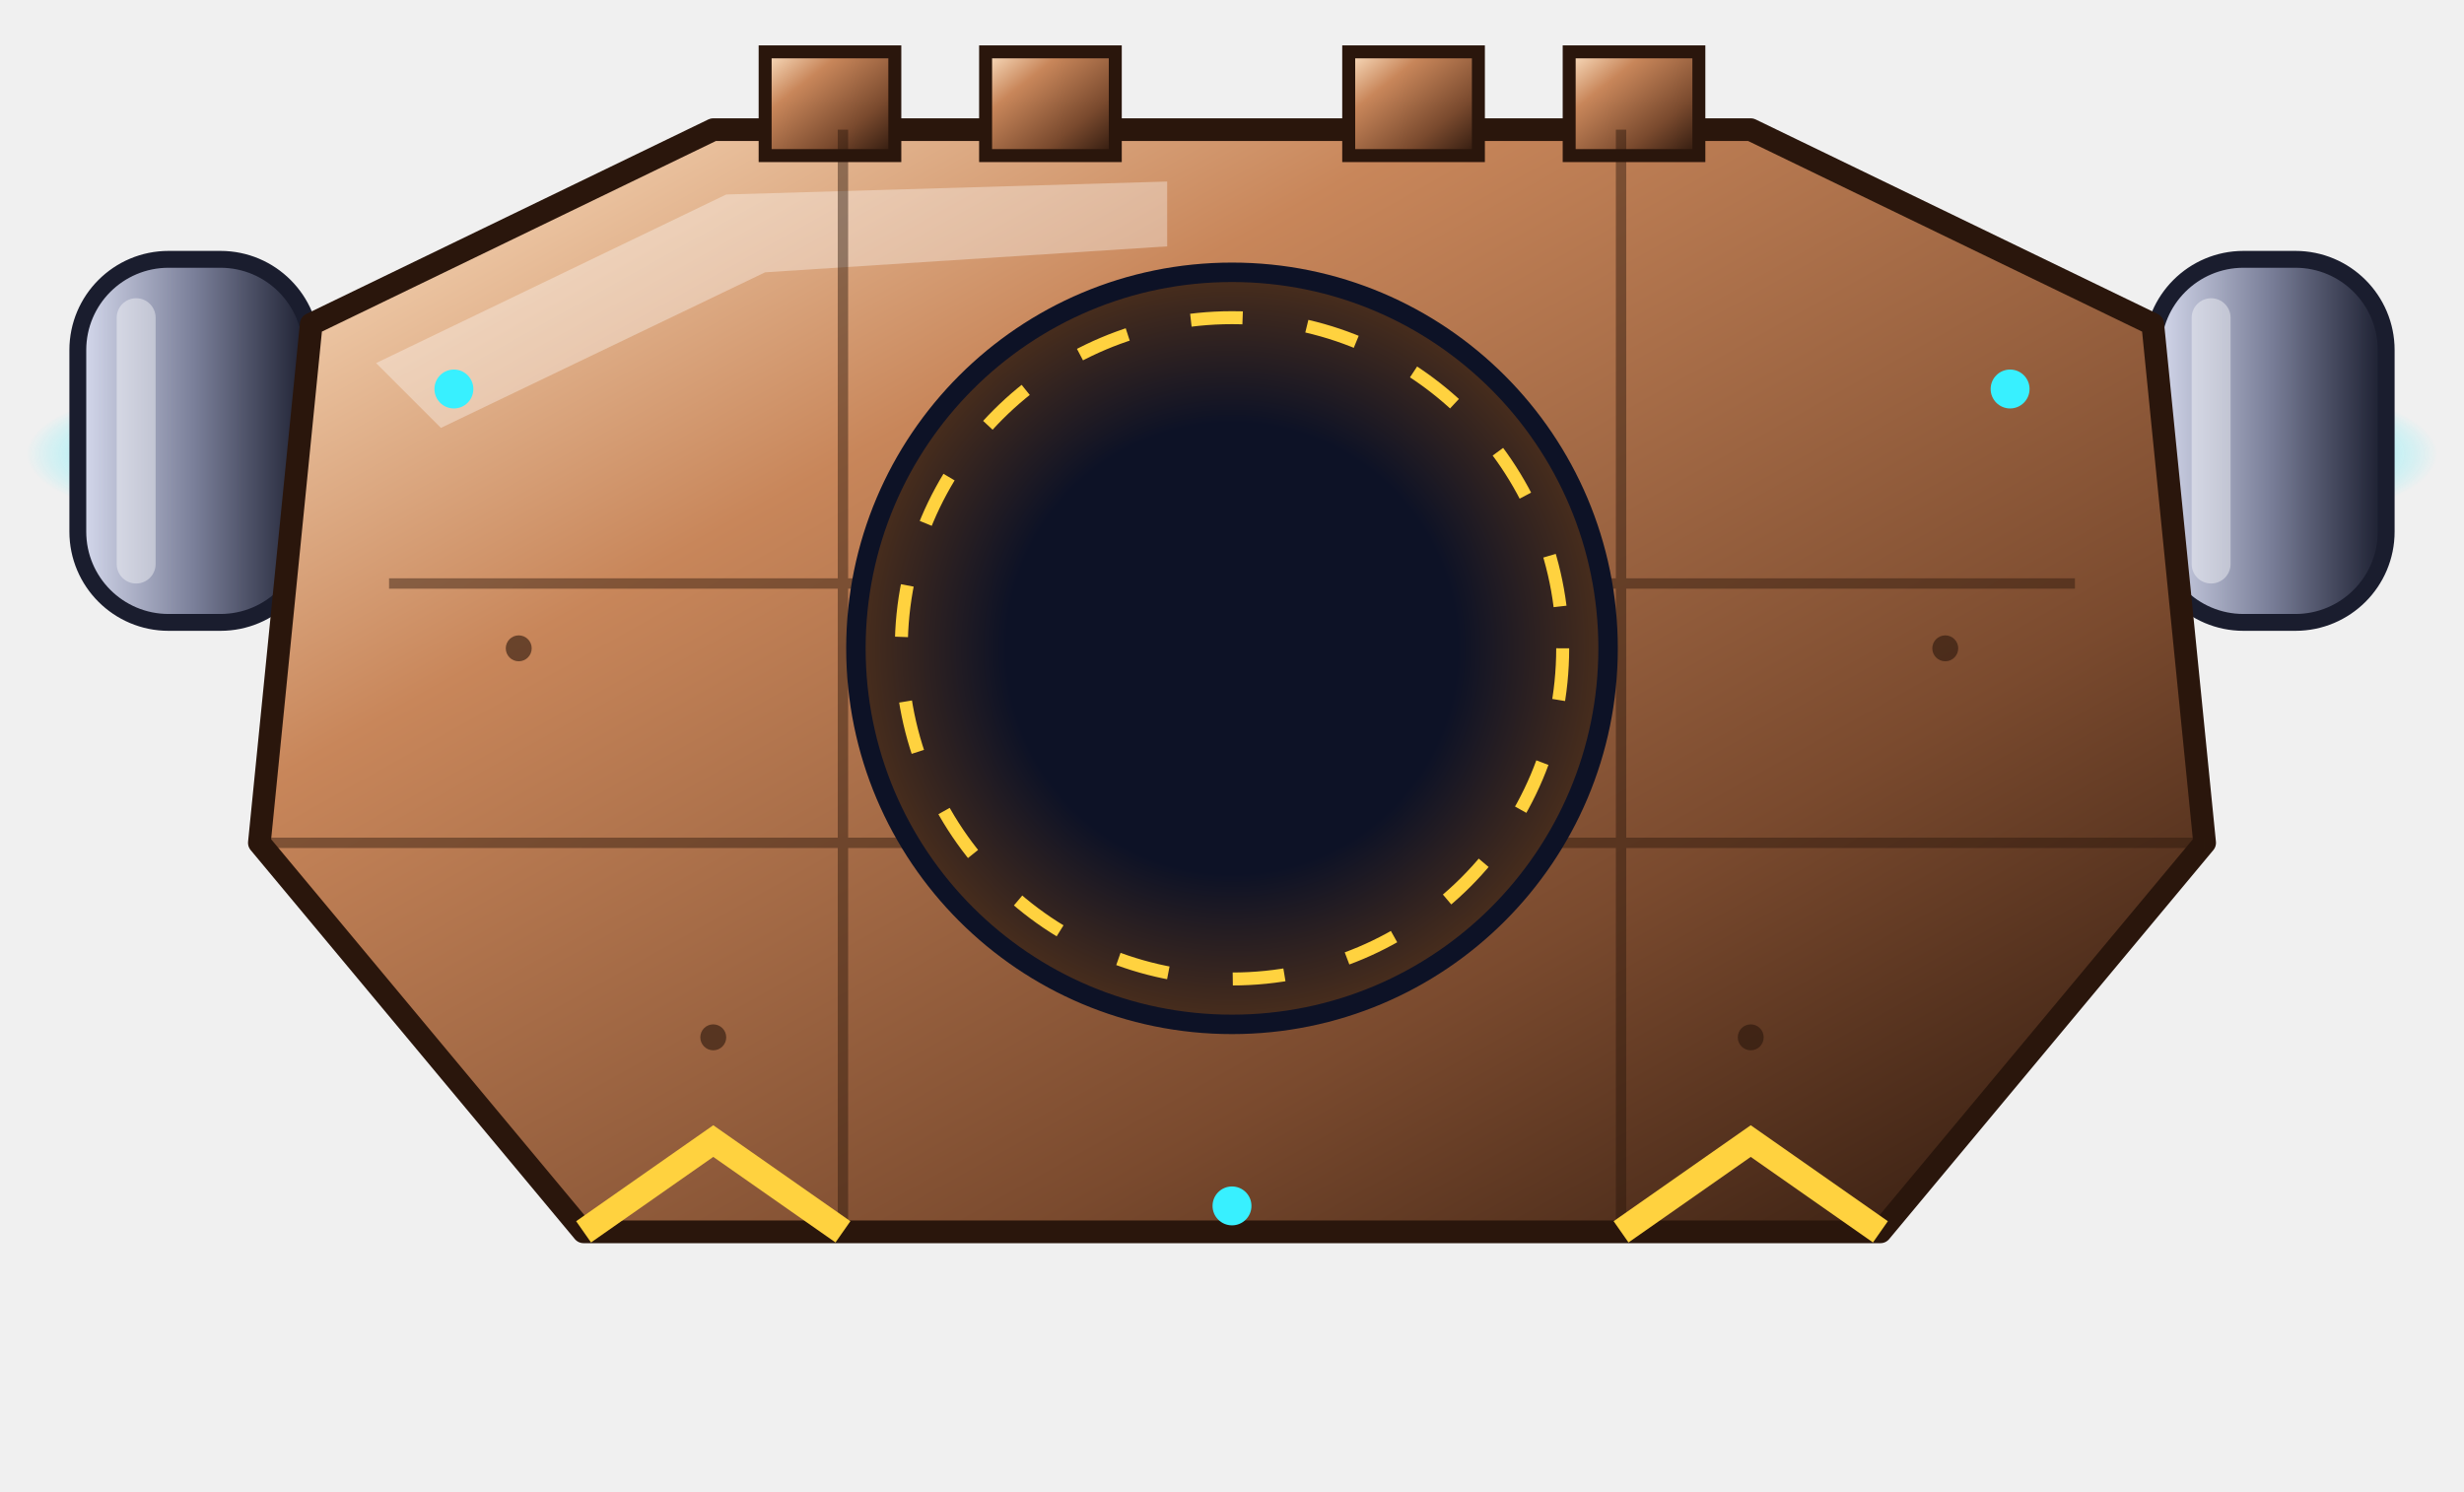
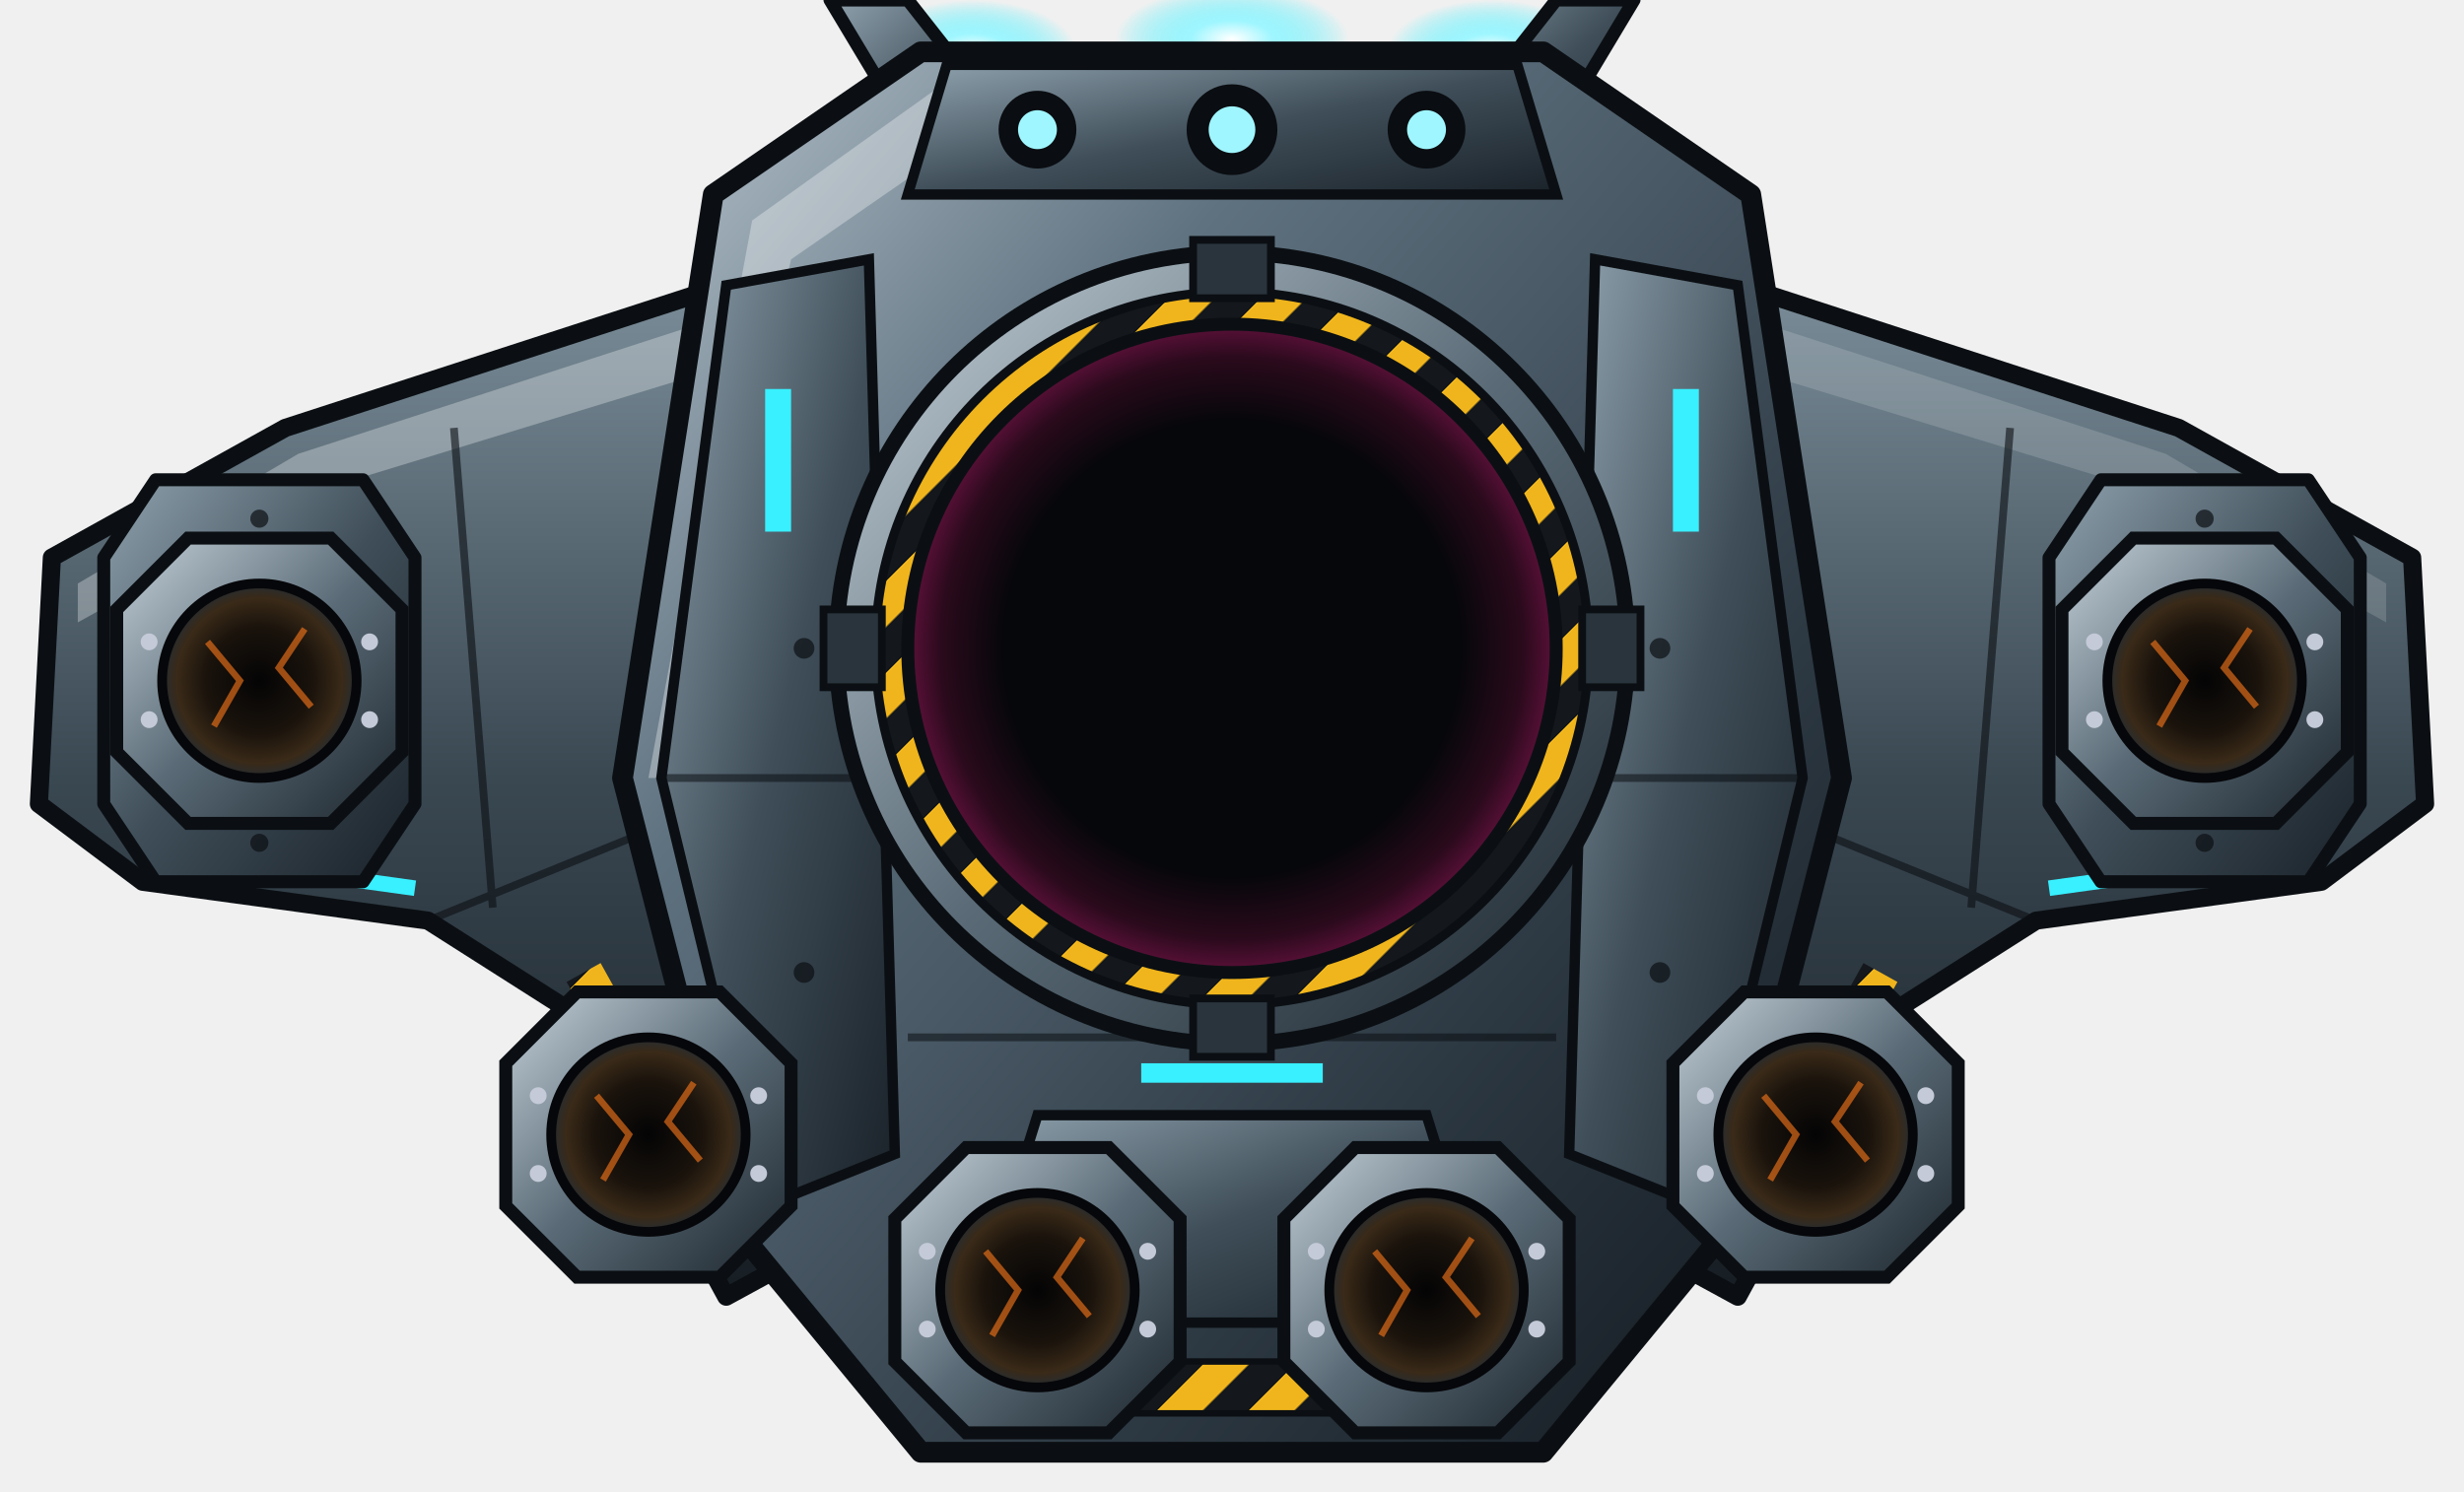
<svg xmlns="http://www.w3.org/2000/svg" viewBox="0 0 380 230">
  <defs>
    <linearGradient id="fo-hull" x1="0" y1="0" x2="1" y2="1">
-       <stop offset="0" stop-color="#ffe6c8" />
-       <stop offset="0.3" stop-color="#c8865a" />
-       <stop offset="0.7" stop-color="#7a4a2e" />
-       <stop offset="1" stop-color="#2a160c" />
+       <stop offset="0" stop-color="#b9c6cf" />
+       <stop offset="0.3" stop-color="#5f7280" />
+       <stop offset="0.7" stop-color="#2c3842" />
+       <stop offset="1" stop-color="#11171d" />
    </linearGradient>
-     <linearGradient id="fo-pod" x1="0" x2="1">
-       <stop offset="0" stop-color="#d8dcef" />
-       <stop offset="0.5" stop-color="#7a7f99" />
-       <stop offset="1" stop-color="#1a1d2e" />
+     <linearGradient id="fo-wing" x1="0" y1="0" x2="0" y2="1">
+       <stop offset="0" stop-color="#7d909c" />
+       <stop offset="0.5" stop-color="#3a4852" />
+       <stop offset="1" stop-color="#161d23" />
    </linearGradient>
-     <radialGradient id="fo-socket" cx="0.5" cy="0.5">
-       <stop offset="0.6" stop-color="#0d1226" />
-       <stop offset="1" stop-color="#4a2e1c" />
+     <linearGradient id="fo-slab" x1="0" y1="0" x2="1" y2="1">
+       <stop offset="0" stop-color="#8fa2ae" />
+       <stop offset="0.5" stop-color="#3f4e59" />
+       <stop offset="1" stop-color="#1a2229" />
+     </linearGradient>
+     <linearGradient id="fo-plate" x1="0" y1="0" x2="1" y2="1">
+       <stop offset="0" stop-color="#c6d2da" />
+       <stop offset="0.5" stop-color="#5a6b77" />
+       <stop offset="1" stop-color="#1c252c" />
+     </linearGradient>
+     <radialGradient id="fo-scorch">
+       <stop offset="0" stop-color="#040405" />
+       <stop offset="0.55" stop-color="#1a130c" />
+       <stop offset="0.85" stop-color="#3a2a18" />
+       <stop offset="1" stop-color="#252c32" />
    </radialGradient>
-     <radialGradient id="fo-glow">
+     <radialGradient id="fo-socket">
+       <stop offset="0.7" stop-color="#05070a" />
+       <stop offset="0.9" stop-color="#2a0a1c" />
+       <stop offset="1" stop-color="#5a1038" />
+     </radialGradient>
+     <radialGradient id="fo-jet">
      <stop offset="0" stop-color="#ffffff" />
-       <stop offset="0.4" stop-color="#9ff6ff" />
+       <stop offset="0.35" stop-color="#9ff6ff" />
      <stop offset="1" stop-color="#38f0ff" stop-opacity="0" />
    </radialGradient>
+     <pattern id="fo-haz" width="10" height="10" patternUnits="userSpaceOnUse" patternTransform="rotate(45)">
+       <rect width="10" height="10" fill="#14181c" />
+       <rect width="5" height="10" fill="#f0b51c" />
+     </pattern>
  </defs>
-   <g>
-     <ellipse cx="30" cy="70" rx="26" ry="10" fill="url(#fo-glow)" opacity="0.7" />
-     <rect x="12" y="40" width="36" height="56" rx="14" fill="url(#fo-pod)" stroke="#1a1d2e" stroke-width="2.6" />
-     <ellipse cx="350" cy="70" rx="26" ry="10" fill="url(#fo-glow)" opacity="0.7" />
-     <rect x="332" y="40" width="36" height="56" rx="14" fill="url(#fo-pod)" stroke="#1a1d2e" stroke-width="2.6" />
-     <rect x="18" y="46" width="6" height="44" rx="3" fill="#ffffff" opacity="0.4" />
-     <rect x="338" y="46" width="6" height="44" rx="3" fill="#ffffff" opacity="0.4" />
+   <g fill="url(#fo-jet)">
+     <ellipse cx="150" cy="8" rx="16" ry="8" />
+     <ellipse cx="190" cy="6" rx="18" ry="8" />
+     <ellipse cx="230" cy="8" rx="16" ry="8" />
  </g>
-   <path d="M48 50 L110 20 L270 20 L332 50 L340 130 L290 190 L90 190 L40 130 Z" fill="url(#fo-hull)" stroke="#2a160c" stroke-width="3.5" stroke-linejoin="round" />
-   <path d="M58 56 L112 30 L180 28 L180 38 L118 42 L68 66 Z" fill="#ffffff" opacity="0.35" />
-   <g fill="url(#fo-hull)" stroke="#2a160c" stroke-width="2">
-     <rect x="118" y="8" width="20" height="16" />
-     <rect x="152" y="8" width="20" height="16" />
-     <rect x="208" y="8" width="20" height="16" />
-     <rect x="242" y="8" width="20" height="16" />
+   <path d="M124 40 L44 66 L8 86 L6 124 L22 136 L66 142 L88 156 L112 200 L134 188 Z" fill="url(#fo-wing)" stroke="#0b0f13" stroke-width="2.8" stroke-linejoin="round" />
+   <path d="M256 40 L336 66 L372 86 L374 124 L358 136 L314 142 L292 156 L268 200 L246 188 Z" fill="url(#fo-wing)" stroke="#0b0f13" stroke-width="2.8" stroke-linejoin="round" />
+   <path d="M120 46 L46 70 L12 90 L12 96 L48 76 L120 54 Z" fill="#ffffff" opacity="0.3" />
+   <path d="M260 46 L334 70 L368 90 L368 96 L332 76 L260 54 Z" fill="#ffffff" opacity="0.15" />
+   <path d="M66 142 L120 120 M314 142 L260 120 M70 66 L76 140 M310 66 L304 140" stroke="#0b0f13" stroke-width="1.2" opacity="0.6" />
+   <path d="M28 132 L64 137 M352 132 L316 137" stroke="#38f0ff" stroke-width="2.4" />
+   <path d="M90 150 L110 186 M290 150 L270 186" stroke="url(#fo-haz)" stroke-width="6" />
+   <path d="M24 74 L56 74 L64 86 L64 124 L56 136 L24 136 L16 124 L16 86 Z" fill="url(#fo-slab)" stroke="#0b0f13" stroke-width="2" stroke-linejoin="round" />
+   <path d="M324 74 L356 74 L364 86 L364 124 L356 136 L324 136 L316 124 L316 86 Z" fill="url(#fo-slab)" stroke="#0b0f13" stroke-width="2" stroke-linejoin="round" />
+   <path d="M146 30 L128 0 L140 0 L162 28 Z" fill="url(#fo-slab)" stroke="#0b0f13" stroke-width="2" stroke-linejoin="round" />
+   <path d="M234 30 L252 0 L240 0 L218 28 Z" fill="url(#fo-slab)" stroke="#0b0f13" stroke-width="2" stroke-linejoin="round" />
+   <path d="M142 8 L238 8 L270 30 L284 120 L266 190 L238 224 L142 224 L114 190 L96 120 L110 30 Z" fill="url(#fo-hull)" stroke="#0b0f13" stroke-width="3.2" stroke-linejoin="round" />
+   <path d="M116 34 L144 14 L200 14 L198 22 L148 22 L122 40 L104 120 L100 120 Z" fill="#ffffff" opacity="0.32" />
+   <path d="M146 10 L234 10 L240 30 L140 30 Z" fill="url(#fo-slab)" stroke="#0b0f13" stroke-width="1.6" />
+   <g fill="#0a0d11">
+     <circle cx="160" cy="20" r="6" />
+     <circle cx="190" cy="20" r="7" />
+     <circle cx="220" cy="20" r="6" />
  </g>
-   <path d="M40 130 L340 130 M60 90 L320 90 M130 20 L130 190 M250 20 L250 190" stroke="#2a160c" stroke-width="1.6" opacity="0.45" />
-   <g fill="#2a160c" opacity="0.6">
-     <circle cx="80" cy="100" r="2" />
-     <circle cx="300" cy="100" r="2" />
-     <circle cx="110" cy="160" r="2" />
-     <circle cx="270" cy="160" r="2" />
+   <g fill="#9ff6ff">
+     <circle cx="160" cy="20" r="3" />
+     <circle cx="190" cy="20" r="3.6" />
+     <circle cx="220" cy="20" r="3" />
  </g>
-   <path d="M90 190 L110 176 L130 190 M250 190 L270 176 L290 190" stroke="#ffd23f" stroke-width="4" fill="none" />
+   <path d="M112 44 L134 40 L138 178 L118 186 L102 120 Z" fill="url(#fo-slab)" stroke="#0b0f13" stroke-width="1.6" />
+   <path d="M268 44 L246 40 L242 178 L262 186 L278 120 Z" fill="url(#fo-slab)" stroke="#0b0f13" stroke-width="1.6" />
+   <path d="M102 120 L138 120 M242 120 L278 120 M140 160 L240 160" stroke="#0b0f13" stroke-width="1.2" opacity="0.55" />
  <g fill="#38f0ff">
-     <circle cx="70" cy="60" r="3" />
-     <circle cx="310" cy="60" r="3" />
-     <circle cx="190" cy="186" r="3" />
+     <rect x="118" y="60" width="4" height="22" />
+     <rect x="258" y="60" width="4" height="22" />
+     <rect x="176" y="164" width="28" height="3" />
  </g>
-   <circle cx="190" cy="100" r="58" fill="url(#fo-socket)" stroke="#0d1226" stroke-width="3" />
-   <circle cx="190" cy="100" r="51" fill="none" stroke="#ffd23f" stroke-width="2" stroke-dasharray="8 10" />
+   <path d="M160 172 L220 172 L230 204 L150 204 Z" fill="url(#fo-slab)" stroke="#0b0f13" stroke-width="1.6" />
+   <rect x="146" y="210" width="88" height="8" fill="url(#fo-haz)" stroke="#0b0f13" stroke-width="1" />
+   <g fill="#0b0f13" opacity="0.7">
+     <circle cx="124" cy="100" r="1.6" />
+     <circle cx="256" cy="100" r="1.6" />
+     <circle cx="124" cy="150" r="1.6" />
+     <circle cx="256" cy="150" r="1.6" />
+     <circle cx="40" cy="80" r="1.4" />
+     <circle cx="340" cy="80" r="1.4" />
+     <circle cx="40" cy="130" r="1.4" />
+     <circle cx="340" cy="130" r="1.4" />
+   </g>
+   <circle cx="190" cy="100" r="61" fill="url(#fo-plate)" stroke="#0b0f13" stroke-width="2.4" />
+   <circle cx="190" cy="100" r="55" fill="url(#fo-haz)" stroke="#0b0f13" stroke-width="1.4" />
+   <circle cx="190" cy="100" r="50" fill="url(#fo-socket)" stroke="#0b0f13" stroke-width="2" />
+   <g fill="#2a343c" stroke="#0b0f13" stroke-width="1.2">
+     <rect x="184" y="37" width="12" height="9" />
+     <rect x="184" y="154" width="12" height="9" />
+     <rect x="127" y="94" width="9" height="12" />
+     <rect x="244" y="94" width="9" height="12" />
+   </g>
+   <g transform="translate(40 105)">
+     <path d="M-11 -22 L11 -22 L22 -11 L22 11 L11 22 L-11 22 L-22 11 L-22 -11 Z" fill="url(#fo-plate)" stroke="#0b0f13" stroke-width="2" />
+     <circle r="15" fill="url(#fo-scorch)" stroke="#06070a" stroke-width="1.5" />
+     <path d="M-8 -6 L-3 0 L-7 7 M7 -8 L3 -2 L8 4" stroke="#ff7a1a" stroke-width="1" fill="none" opacity="0.6" />
+     <g fill="#c4cad8">
+       <circle cx="-17" cy="-6" r="1.3" />
+       <circle cx="17" cy="-6" r="1.3" />
+       <circle cx="-17" cy="6" r="1.3" />
+       <circle cx="17" cy="6" r="1.3" />
+     </g>
+   </g>
+   <g transform="translate(340 105)">
+     <path d="M-11 -22 L11 -22 L22 -11 L22 11 L11 22 L-11 22 L-22 11 L-22 -11 Z" fill="url(#fo-plate)" stroke="#0b0f13" stroke-width="2" />
+     <circle r="15" fill="url(#fo-scorch)" stroke="#06070a" stroke-width="1.5" />
+     <path d="M-8 -6 L-3 0 L-7 7 M7 -8 L3 -2 L8 4" stroke="#ff7a1a" stroke-width="1" fill="none" opacity="0.6" />
+     <g fill="#c4cad8">
+       <circle cx="-17" cy="-6" r="1.3" />
+       <circle cx="17" cy="-6" r="1.3" />
+       <circle cx="-17" cy="6" r="1.3" />
+       <circle cx="17" cy="6" r="1.3" />
+     </g>
+   </g>
+   <g transform="translate(100 175)">
+     <path d="M-11 -22 L11 -22 L22 -11 L22 11 L11 22 L-11 22 L-22 11 L-22 -11 Z" fill="url(#fo-plate)" stroke="#0b0f13" stroke-width="2" />
+     <circle r="15" fill="url(#fo-scorch)" stroke="#06070a" stroke-width="1.5" />
+     <path d="M-8 -6 L-3 0 L-7 7 M7 -8 L3 -2 L8 4" stroke="#ff7a1a" stroke-width="1" fill="none" opacity="0.6" />
+     <g fill="#c4cad8">
+       <circle cx="-17" cy="-6" r="1.3" />
+       <circle cx="17" cy="-6" r="1.3" />
+       <circle cx="-17" cy="6" r="1.3" />
+       <circle cx="17" cy="6" r="1.3" />
+     </g>
+   </g>
+   <g transform="translate(280 175)">
+     <path d="M-11 -22 L11 -22 L22 -11 L22 11 L11 22 L-11 22 L-22 11 L-22 -11 Z" fill="url(#fo-plate)" stroke="#0b0f13" stroke-width="2" />
+     <circle r="15" fill="url(#fo-scorch)" stroke="#06070a" stroke-width="1.5" />
+     <path d="M-8 -6 L-3 0 L-7 7 M7 -8 L3 -2 L8 4" stroke="#ff7a1a" stroke-width="1" fill="none" opacity="0.6" />
+     <g fill="#c4cad8">
+       <circle cx="-17" cy="-6" r="1.3" />
+       <circle cx="17" cy="-6" r="1.3" />
+       <circle cx="-17" cy="6" r="1.3" />
+       <circle cx="17" cy="6" r="1.3" />
+     </g>
+   </g>
+   <g transform="translate(160 199)">
+     <path d="M-11 -22 L11 -22 L22 -11 L22 11 L11 22 L-11 22 L-22 11 L-22 -11 Z" fill="url(#fo-plate)" stroke="#0b0f13" stroke-width="2" />
+     <circle r="15" fill="url(#fo-scorch)" stroke="#06070a" stroke-width="1.5" />
+     <path d="M-8 -6 L-3 0 L-7 7 M7 -8 L3 -2 L8 4" stroke="#ff7a1a" stroke-width="1" fill="none" opacity="0.6" />
+     <g fill="#c4cad8">
+       <circle cx="-17" cy="-6" r="1.3" />
+       <circle cx="17" cy="-6" r="1.3" />
+       <circle cx="-17" cy="6" r="1.3" />
+       <circle cx="17" cy="6" r="1.3" />
+     </g>
+   </g>
+   <g transform="translate(220 199)">
+     <path d="M-11 -22 L11 -22 L22 -11 L22 11 L11 22 L-11 22 L-22 11 L-22 -11 Z" fill="url(#fo-plate)" stroke="#0b0f13" stroke-width="2" />
+     <circle r="15" fill="url(#fo-scorch)" stroke="#06070a" stroke-width="1.5" />
+     <path d="M-8 -6 L-3 0 L-7 7 M7 -8 L3 -2 L8 4" stroke="#ff7a1a" stroke-width="1" fill="none" opacity="0.6" />
+     <g fill="#c4cad8">
+       <circle cx="-17" cy="-6" r="1.3" />
+       <circle cx="17" cy="-6" r="1.3" />
+       <circle cx="-17" cy="6" r="1.3" />
+       <circle cx="17" cy="6" r="1.3" />
+     </g>
+   </g>
</svg>
